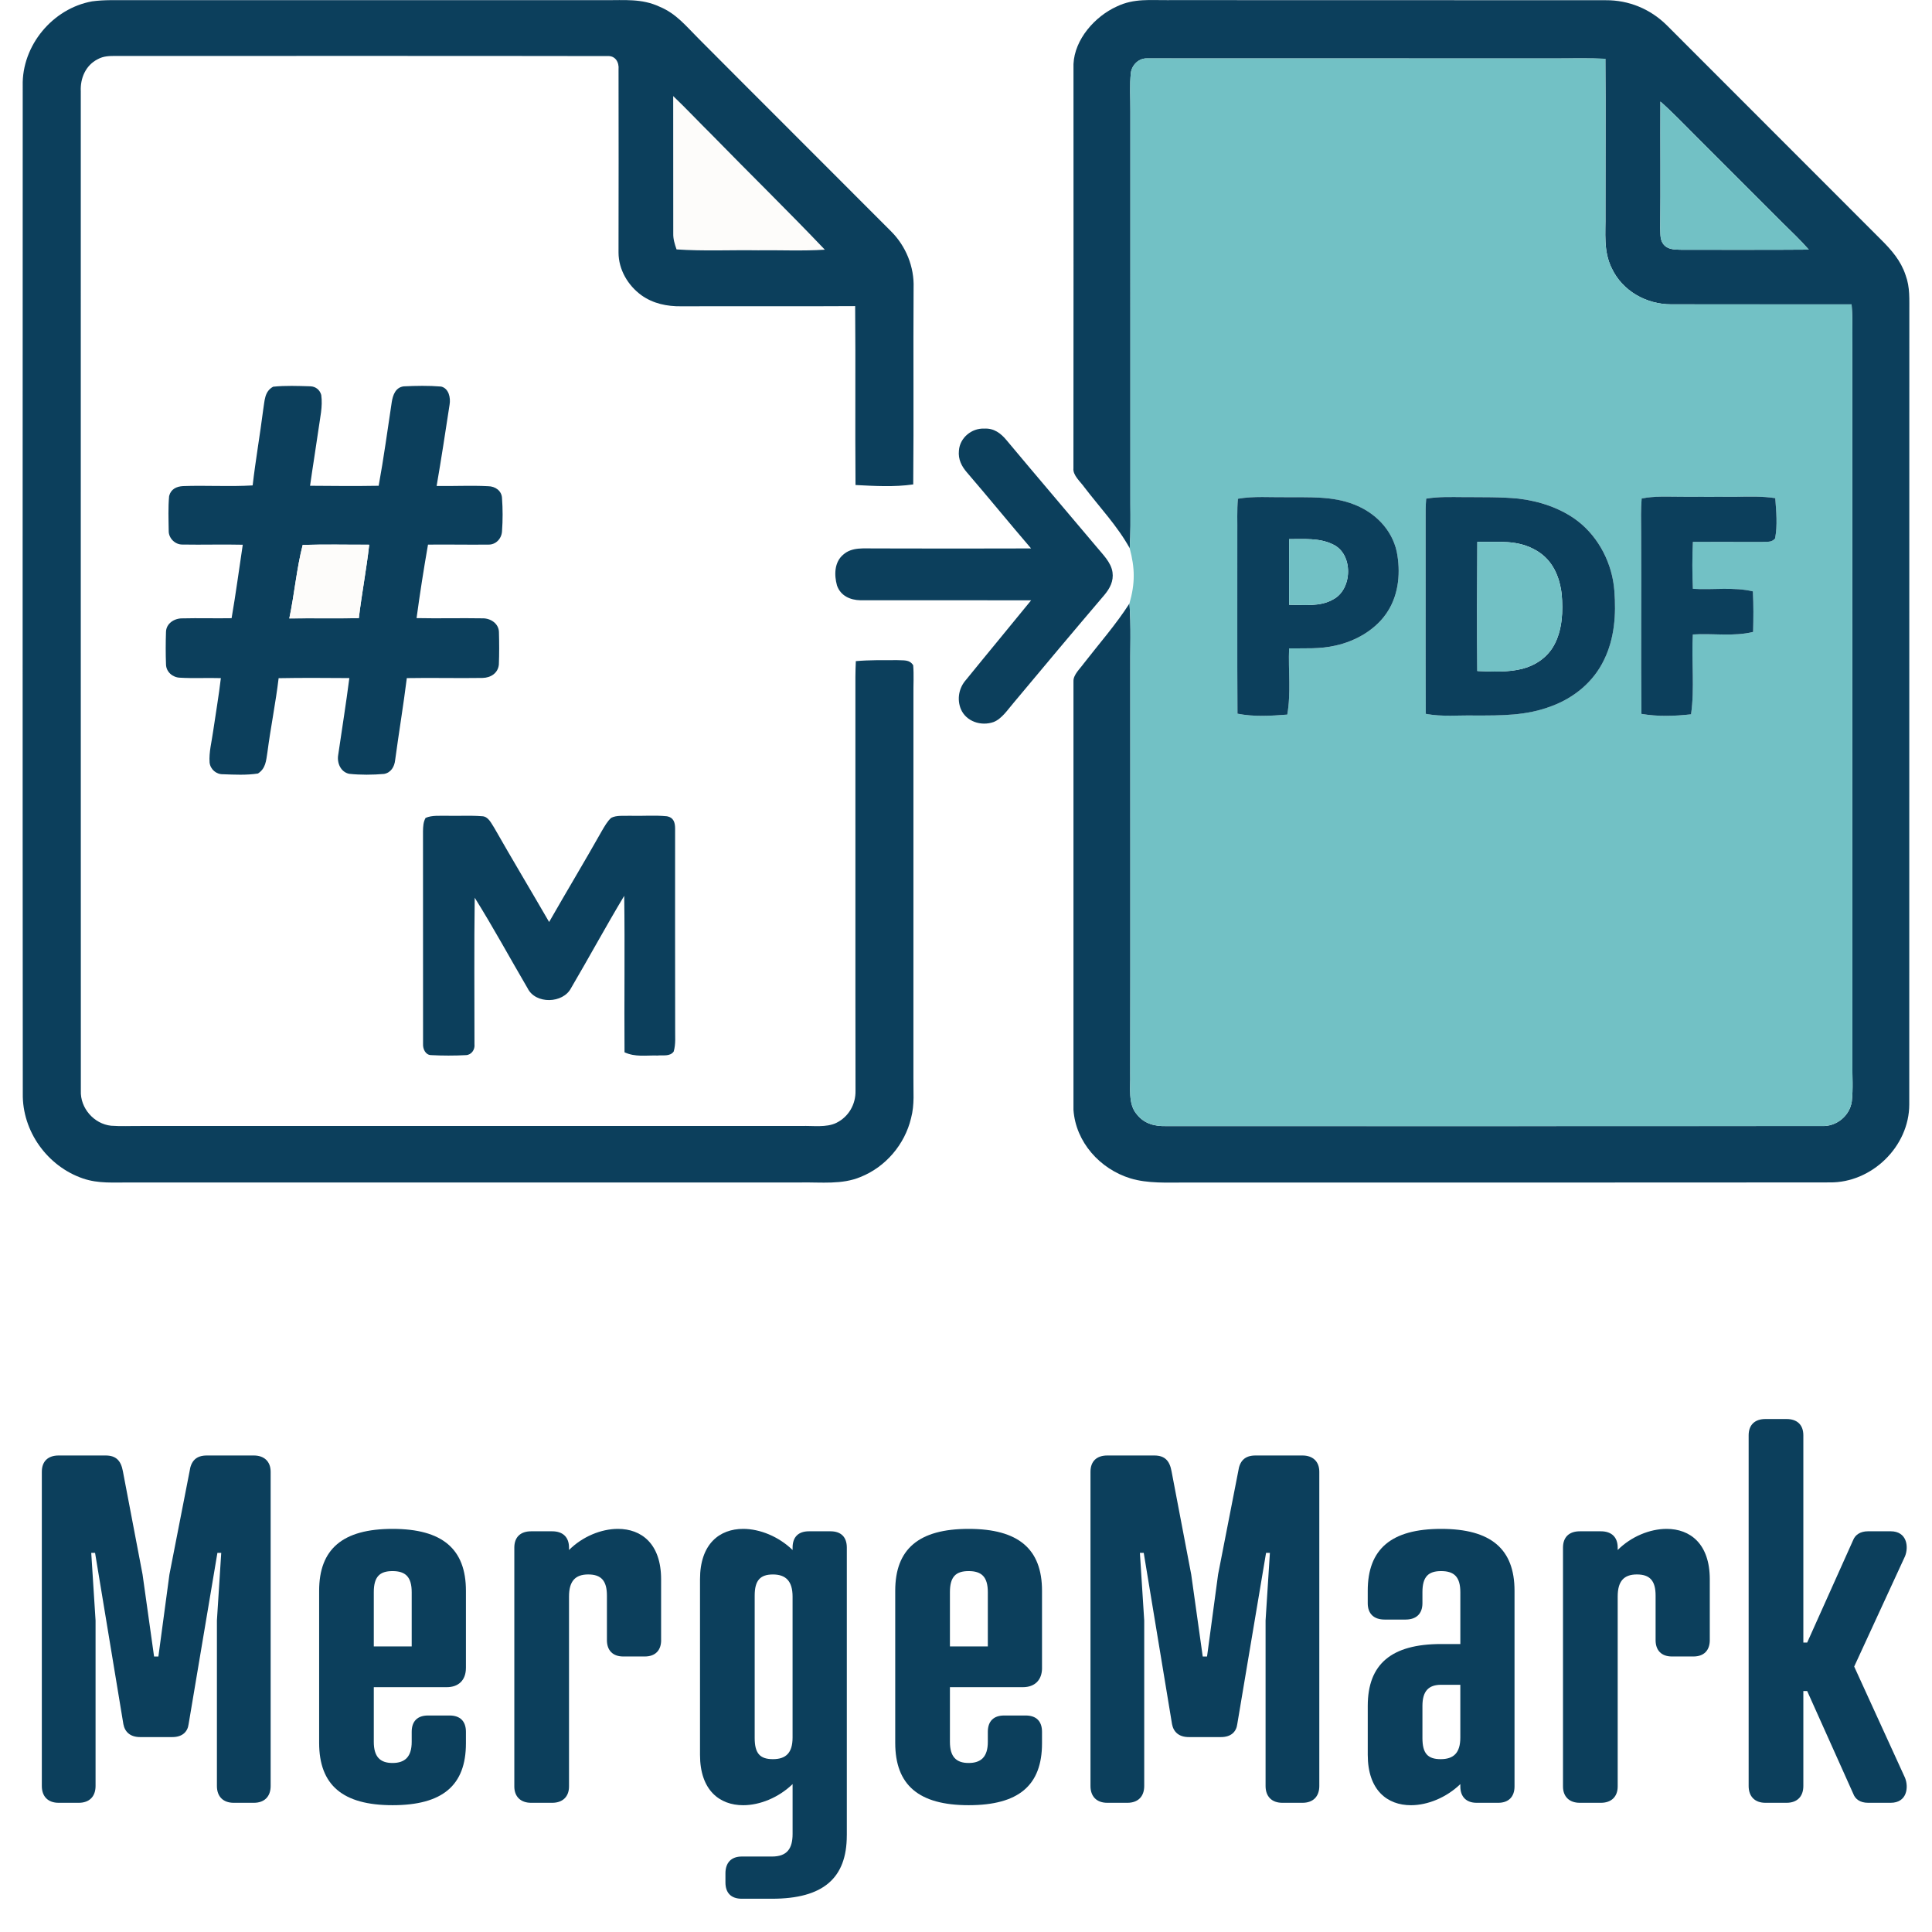
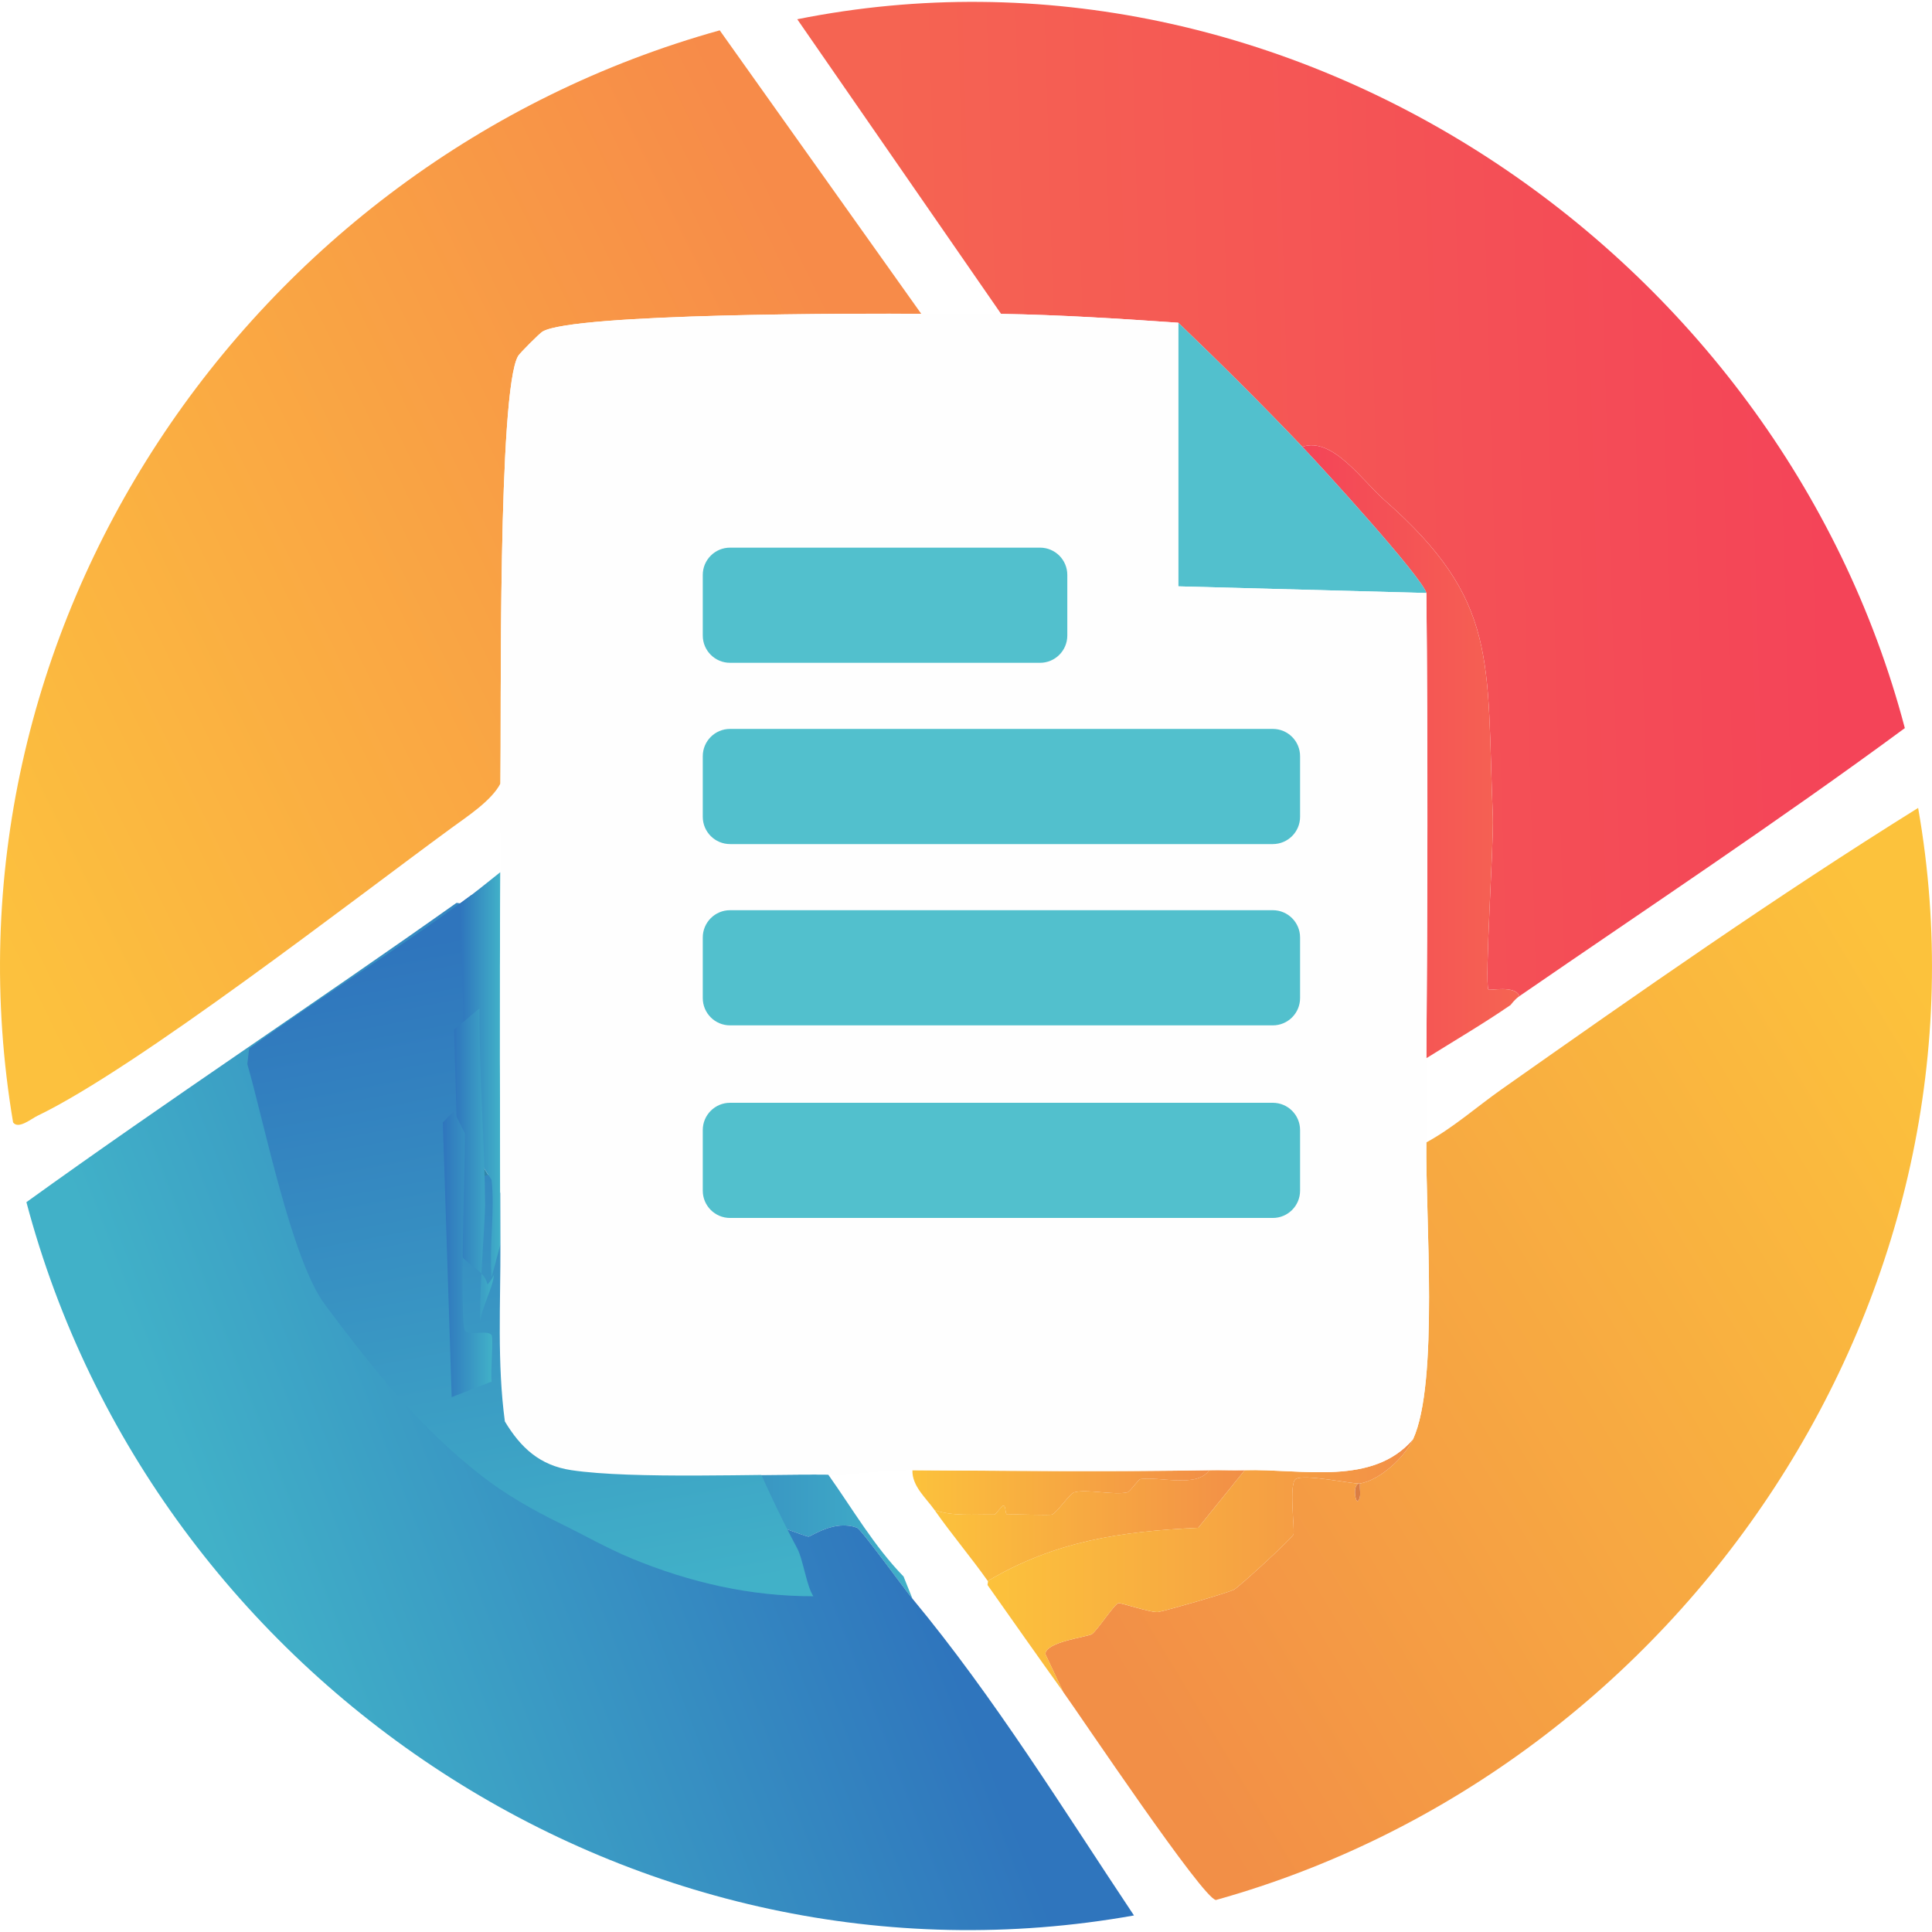
- <svg xmlns="http://www.w3.org/2000/svg" id="uuid-ae72f726-1216-4479-a651-b54694cdd385" data-name="Layer 1" viewBox="0 0 1024 1024">
+ <svg xmlns="http://www.w3.org/2000/svg" xmlns:xlink="http://www.w3.org/1999/xlink" id="uuid-c13af9b0-9d97-4ab8-bc0c-78fbddf2b51a" data-name="Layer 1" viewBox="0 0 850 850">
  <defs>
-     <style>
-       .uuid-fd17e38f-b55d-466f-ace1-4ec67eea3281 {
-         fill: #fdfcfa;
-       }
- 
-       .uuid-f61f11f1-30b3-4bc1-a097-4bf2fbae13db {
-         fill: #0c3f5c;
-       }
- 
-       .uuid-198c080e-2b2d-410f-afb2-165fe4de9834 {
-         fill: #72c1c5;
-       }
-     </style>
+     <linearGradient id="uuid-79558852-6b93-4651-9fe7-2d23dcbcaa5e" x1="803.09" y1="212.02" x2="395.89" y2="223.91" gradientUnits="userSpaceOnUse">
+       <stop offset="0" stop-color="#f44458" />
+       <stop offset="1" stop-color="#f56452" />
+     </linearGradient>
+     <linearGradient id="uuid-2151795c-bee9-498a-bfa7-79e0d5044a56" x1="372.98" y1="147" x2="-33" y2="346.18" gradientUnits="userSpaceOnUse">
+       <stop offset="0" stop-color="#f78b49" />
+       <stop offset="1" stop-color="#fcc13e" />
+     </linearGradient>
+     <linearGradient id="uuid-30030cd8-822a-4ba3-afba-10265bc903e1" x1="572.97" y1="330.73" x2="668.48" y2="330.73" xlink:href="#uuid-79558852-6b93-4651-9fe7-2d23dcbcaa5e" />
+     <linearGradient id="uuid-4f0d7058-352a-4c30-94fa-1ecb25b8a936" x1="880.2" y1="489.84" x2="485.95" y2="726.84" gradientUnits="userSpaceOnUse">
+       <stop offset="0" stop-color="#fcc23c" />
+       <stop offset="1" stop-color="#f28f47" />
+     </linearGradient>
+     <linearGradient id="uuid-773fa282-8176-4c7b-b2c0-e3a979399264" x1="411.18" y1="671.18" x2="547.63" y2="671.18" xlink:href="#uuid-4f0d7058-352a-4c30-94fa-1ecb25b8a936" />
+     <linearGradient id="uuid-7438f36d-f4e5-4c7b-8dd5-6140f1253a80" x1="434.49" y1="688.74" x2="621.7" y2="688.74" xlink:href="#uuid-4f0d7058-352a-4c30-94fa-1ecb25b8a936" />
+     <linearGradient id="uuid-57ddbedb-ebcb-43cb-93dc-7ba5c0cde9e0" x1="401.43" y1="656.66" x2="532.03" y2="656.66" xlink:href="#uuid-4f0d7058-352a-4c30-94fa-1ecb25b8a936" />
+     <linearGradient id="uuid-8b1f8c9f-aa5b-4d64-bd0e-4e2e8a058d8c" x1="251.35" y1="675.09" x2="401.44" y2="675.09" gradientUnits="userSpaceOnUse">
+       <stop offset="0" stop-color="#2f75bd" />
+       <stop offset="1" stop-color="#41b1c8" />
+     </linearGradient>
+     <linearGradient id="uuid-0f7f9b5a-0d41-4d72-bb5a-8b560ec2afb7" x1="372.92" y1="611.06" x2="105.75" y2="714.59" xlink:href="#uuid-8b1f8c9f-aa5b-4d64-bd0e-4e2e8a058d8c" />
+     <linearGradient id="uuid-c2df6c7b-7aed-41a9-ae3e-5ce4eaf95361" x1="200.86" y1="411.57" x2="256.62" y2="709.78" xlink:href="#uuid-8b1f8c9f-aa5b-4d64-bd0e-4e2e8a058d8c" />
+     <linearGradient id="uuid-e11fd8b4-d1d2-4889-803b-93df4621f8c9" x1="202.62" y1="472.87" x2="220.16" y2="472.87" xlink:href="#uuid-8b1f8c9f-aa5b-4d64-bd0e-4e2e8a058d8c" />
+     <linearGradient id="uuid-a720f517-33b0-4e68-809c-751afe0c0097" x1="199.75" y1="512.34" x2="217.33" y2="512.34" xlink:href="#uuid-8b1f8c9f-aa5b-4d64-bd0e-4e2e8a058d8c" />
+     <linearGradient id="uuid-8c4f9956-eadf-4d3f-a09d-76e6eb296a7d" x1="194.83" y1="551.81" x2="216.56" y2="551.81" xlink:href="#uuid-8b1f8c9f-aa5b-4d64-bd0e-4e2e8a058d8c" />
  </defs>
-   <g>
-     <path id="uuid-1eea7f5e-c738-41e9-b7ce-36226dde9849" data-name="p1" class="uuid-f61f11f1-30b3-4bc1-a097-4bf2fbae13db" d="M48.8.72c6.55-.91,13.44-.58,20.07-.64,83.92-.03,167.85-.01,251.77-.01,10.2.13,19.43-.98,28.97,3.49,8.91,3.7,14.08,10.36,20.69,16.94,33.9,34.09,68.02,68.01,101.95,102.08,7.89,7.84,12.37,18.87,11.97,30-.23,34.73.13,69.45-.19,104.17-10.06,1.46-20.47.84-30.59.32-.26-31.62.09-63.23-.19-94.83-30.7.19-61.41-.01-92.11.1-7.57.1-14.92-1.39-21.17-5.85-7.18-5.22-12.11-13.6-12.14-22.59.06-32.35.07-64.74.01-97.08.36-3.78-1.65-7.34-5.79-7.1-86.72-.16-173.75-.03-260.49-.07-3.44,0-6.68,0-9.78,1.74-6.37,3.21-9.3,10.09-8.96,16.99,0,177.7-.03,352.06.03,529.74-.38,9.16,6.92,17.55,16,18.54,5.24.39,10.55.09,15.8.14,116.73-.03,233.44-.04,350.16,0,5.85-.23,13.18.98,18.52-1.68,6.48-3.21,10.26-9.82,10.11-17.02-.13-70.35.01-140.92-.06-211.31-.04-5.45-.03-10.92.23-16.38,7.32-.64,14.57-.51,21.91-.52,3.27.25,6.48-.51,8.49,2.72.42,5.18.06,10.43.13,15.63-.01,67.53-.01,135.04-.01,202.57-.12,7.64.72,14.5-1.27,21.91-3.33,13.89-13.51,25.84-26.81,31.12-9.81,4.11-20.82,2.71-31.24,2.89-118.65.03-237.3,0-355.95.01-8.58-.09-16.61.71-24.9-2.13-18.85-6.44-32.25-25.06-31.88-45.07-.14-177.92-.07-356.08-.04-534.01C11.51,24.18,27.86,4.5,48.8.72Z" />
-     <path id="uuid-4bd14180-d458-483c-a6c0-5ff5fc955c80" data-name="p2" class="uuid-f61f11f1-30b3-4bc1-a097-4bf2fbae13db" d="M619.62.06c77.15.09,154.4-.04,231.54.06,12.18-.07,23.56,4.66,32.21,13.2,37.84,37.88,75.73,75.73,113.56,113.63,5.59,5.54,10.53,11.2,13.05,18.82,2.47,6.63,1.95,12.98,2.01,19.9-.06,139.89.01,279.8-.04,419.69-.01,22.3-19.87,41.61-42.14,41.34-113.83.13-227.68.01-341.51.06-9.45.01-20.03.58-29.14-2.2-16.15-4.95-29.01-19.19-30.2-36.33.01-75.72.01-151.47,0-227.2-.1-3.4,3.43-6.54,5.31-9.19,8.19-10.56,17.15-20.73,24.37-31.99.94,12.31.32,24.42.45,36.82-.03,70.9.09,141.8-.04,212.7.23,6.89-1.35,15.82,3.56,21.34,3.86,4.89,9.48,6.34,15.5,6.15,115.77-.01,231.66.04,347.41-.04,7.74.39,14.87-5.32,15.97-13.01.77-6.66.23-13.51.3-20.23-.1-123.96-.03-247.91-.04-371.87-.09-10.17.36-20.21-.36-30.37-31.86-.04-63.74.01-95.6-.03-13.14.03-25.81-7.03-31.5-19.07-4.56-9.19-3.21-18.71-3.37-28.66-.04-27.48.16-54.96-.04-82.43-8.59-.35-17.19-.17-25.78-.16-72.36-.01-144.72.01-217.09-.03-4.37-.16-7.96,3.33-8.61,7.51-.72,6.64-.22,13.44-.27,20.13-.03,69.45-.03,138.91.01,208.36.06,7.89.14,15.76-.36,23.63-6.42-11.68-15.95-21.72-24.02-32.3-2.03-2.92-6.22-6.34-5.82-10.11.09-71.15.03-143.02.03-214.22.58-13.15,11.39-25.31,23.01-30.55,9.14-4.38,17.87-3.23,27.65-3.34ZM880.07,53.83c-.12,22.36.14,44.71-.1,67.07.16,3.37-.32,6.71,2.34,9.26,2.36,2.32,6.18,2.1,9.25,2.23,22.38-.04,44.77.1,67.14-.09-4.34-4.96-9.1-9.48-13.8-14.09-15.19-15.19-30.37-30.39-45.58-45.58-6.4-6.37-12.49-12.79-19.24-18.8Z" />
-     <path id="uuid-e688d919-1951-4b97-8d61-02e53a3d295e" data-name="p3" class="uuid-198c080e-2b2d-410f-afb2-165fe4de9834" d="M608,30.95c72.36.04,144.72.01,217.09.03,8.59-.01,17.19-.19,25.78.16.2,27.48,0,54.96.04,82.43.16,9.96-1.19,19.48,3.37,28.66,5.69,12.04,18.36,19.1,31.5,19.07,31.86.04,63.74-.01,95.6.03.72,10.16.27,20.2.36,30.37.01,123.96-.06,247.91.04,371.87-.07,6.71.46,13.57-.3,20.23-1.1,7.68-8.23,13.4-15.97,13.01-115.76.09-231.64.03-347.41.04-6.02.19-11.63-1.26-15.5-6.15-4.91-5.53-3.33-14.46-3.56-21.34.13-70.9.01-141.8.04-212.7-.13-12.4.49-24.51-.45-36.82,3.04-10.62,2.97-18.62.13-29.26.51-7.87.42-15.74.36-23.63-.04-69.45-.04-138.91-.01-208.36.06-6.68-.45-13.49.27-20.13.65-4.18,4.24-7.67,8.61-7.51ZM870.1,264.23c-.48,5.74-.33,11.43-.27,17.19.22,32.32-.16,64.65.14,96.96,8.74,1.5,17.52,1.22,26.31.23,2-13.92.16-28.27.95-42.32,10.53-.67,21.73,1.2,31.95-1.35.17-7.18.26-14.3-.13-21.49-10.17-2.45-21.27-.68-31.79-1.36-.38-8.33-.38-16.58,0-24.9,12.14.04,24.28-.01,36.42.03,2.72-.22,5.18.51,7.13-1.82,1.36-6.9.62-14.38.1-21.36-6.76-1.03-13.51-.85-20.33-.72-10.13.04-20.26.03-30.39-.01-6.89,0-13.31-.42-20.1.93ZM656.13,264.36c-.58,6.11-.25,12.36-.33,18.51.06,31.8-.12,63.62.09,95.41,8.83,1.72,17.49,1.16,26.39.48,2.03-11.46.48-23.5.97-35.1,8.42-.1,16.28.45,24.57-1.48,10.94-2.37,21.96-8.74,27.91-18.45,5.77-9.26,6.64-20.82,4.57-31.34-2.58-11.81-11.59-20.79-22.69-25.03-11.37-4.49-23.77-3.69-35.77-3.82-8.45.12-17.44-.64-25.71.82ZM755.91,264.28c-.32,3.76-.32,7.54-.29,11.33.06,34.23-.06,68.48.06,102.73,8.81,1.65,17.1.69,26,.88,14.14-.01,27.3.17,40.73-4.99,11.92-4.41,22.15-12.82,27.71-24.37,5.64-11.49,6.48-24.12,5.53-36.69-1.04-14.3-8.07-28.24-19.48-37.06-8.97-6.83-20.34-10.56-31.44-11.85-9.49-.94-19.3-.69-28.84-.8-6.76-.03-13.28-.3-19.98.81Z" />
-     <path id="uuid-2e2125de-6467-40c2-b05d-a2aa3d776154" data-name="p4" class="uuid-fd17e38f-b55d-466f-ace1-4ec67eea3281" d="M356.81,50.92c6.99,6.66,13.59,13.72,20.45,20.5,19.88,20.39,40.28,40.28,59.92,60.92-11.81.77-23.69.17-35.51.33-14.34-.22-28.78.51-43.09-.48-.94-2.75-1.82-5.44-1.74-8.39-.01-24.27-.03-48.62-.03-72.88Z" />
-     <path id="uuid-2c0057f7-0086-4635-977a-5990f2de1e43" data-name="p5" class="uuid-198c080e-2b2d-410f-afb2-165fe4de9834" d="M880.07,53.83c6.76,6,12.85,12.43,19.24,18.8,15.21,15.19,30.39,30.39,45.58,45.58,4.7,4.62,9.46,9.13,13.8,14.09-22.37.19-44.75.04-67.14.09-3.07-.13-6.89.09-9.25-2.23-2.66-2.55-2.18-5.89-2.34-9.26.25-22.36-.01-44.71.1-67.07Z" />
-     <path id="uuid-193cd949-61f0-427b-a3c8-dd2832a39f90" data-name="p6" class="uuid-f61f11f1-30b3-4bc1-a097-4bf2fbae13db" d="M144.76,204.97c6.51-.69,13.24-.41,19.78-.22,2.82.12,4.99,1.9,5.73,4.6.85,6.22-.65,12.08-1.46,18.2-1.42,9.98-3.07,19.94-4.47,29.92,12.13.1,24.25.22,36.36,0,2.71-14.76,4.7-29.62,6.95-44.44.61-3.75,2.04-7.7,6.31-8.25,6.54-.32,13.3-.45,19.82.1,4.11.94,5.14,5.99,4.51,9.59-2.21,14.37-4.38,28.77-6.87,43.1,9.1.17,18.25-.35,27.32.13,3.75.04,7.19,2.4,7.34,6.37.42,5.61.42,11.72.01,17.33-.14,4.01-3.26,7.44-7.41,7.25-10.61.13-21.23-.12-31.83.01-2.26,12.92-4.3,25.96-6.06,38.95,11.66.25,23.35-.09,35.02.12,4.21-.07,8.52,2.76,8.64,7.25.16,5.67.19,11.52-.04,17.19-.41,4.6-4.31,7.08-8.68,7.15-13.36.22-26.74-.16-40.11.09-1.81,14.53-4.23,28.98-6.19,43.5-.38,3.49-2.23,6.63-5.87,7.29-5.93.52-12.57.58-18.49-.06-4.46-.93-6.53-5.7-5.83-9.93,1.98-13.6,4.17-27.19,5.92-40.82-12.49-.07-24.99-.19-37.48.06-1.58,13.17-4.24,26.18-5.95,39.33-.71,4.44-.87,8.51-5.01,11.2-6.02.94-12.36.61-18.45.39-3.63.12-6.77-2.59-7.18-6.19-.42-5.48,1.17-11.27,1.9-16.73,1.35-9.33,2.98-18.65,4.07-28.03-7.25-.23-14.51.2-21.75-.23-3.81-.14-7.21-3.07-7.32-6.96-.22-5.67-.2-11.59-.01-17.26.09-4.54,4.4-7.26,8.62-7.22,8.71-.22,17.44.07,26.15-.09,2.24-12.92,3.95-25.96,5.92-38.94-10.68-.26-21.36.1-32.02-.1-3.86.06-7.31-3.39-7.23-7.25-.09-6.12-.35-12.36.22-18.45.91-3.66,3.85-5.08,7.36-5.28,12.28-.45,24.63.38,36.91-.36,1.55-13.41,3.89-26.73,5.59-40.12.82-4.66.56-9.64,5.3-12.21ZM153.34,327.78c12.28-.16,24.57.06,36.84-.12,1.55-13.02,4.05-25.91,5.51-38.95-11.73.04-23.53-.26-35.26.12-3.26,12.7-4.37,26.09-7.09,38.95Z" />
-     <path id="uuid-9ecbad37-595d-4577-b7c7-c818f9147a09" data-name="p7" class="uuid-f61f11f1-30b3-4bc1-a097-4bf2fbae13db" d="M521.68,227.17c5.13-.3,8.79,2.48,11.88,6.23,15.78,18.9,31.77,37.59,47.61,56.42,3.26,3.98,7.73,8.2,8.48,13.48.67,4.7-1.39,8.56-4.3,12.04-16.16,18.96-32.18,38.08-48.15,57.21-2.98,3.44-6.23,8.48-10.61,10.15-6.58,2.3-14.48-.23-17.32-6.87-2.16-5.32-1.03-11.28,2.77-15.54,11.42-14.09,23.05-28.03,34.48-42.11-50.13-.08-40.33.01-90.48-.03-5.45-.1-10.53-2.38-12.42-7.84-1.53-5.52-1.46-12.32,3.29-16.32,4.68-4.19,11.04-3.2,16.82-3.31,47.66.09,35.08.09,82.76,0-11.42-13.3-22.48-26.89-33.92-40.19-2.92-3.35-4.8-7.07-4.32-11.65.45-6.76,6.74-12,13.43-11.67Z" />
-     <path id="uuid-50553d16-2cec-4a80-b8ad-417d505063e5" data-name="p8" class="uuid-f61f11f1-30b3-4bc1-a097-4bf2fbae13db" d="M890.2,263.3c10.13.04,20.26.06,30.39.01,6.82-.13,13.57-.3,20.33.72.52,6.97,1.26,14.46-.1,21.36-1.95,2.33-4.41,1.61-7.13,1.82-12.14-.04-24.28.01-36.42-.03-.38,8.32-.38,16.57,0,24.9,10.52.68,21.62-1.09,31.79,1.36.39,7.19.3,14.31.13,21.49-10.22,2.55-21.41.68-31.95,1.35-.8,14.05,1.04,28.4-.95,42.32-8.78.98-17.57,1.27-26.31-.23-.3-32.31.07-64.64-.14-96.96-.06-5.76-.2-11.45.27-17.19,6.79-1.35,13.21-.93,20.1-.93Z" />
-     <path id="uuid-8c1a670d-1144-42d9-a5e5-4c401724cd62" data-name="p9" class="uuid-f61f11f1-30b3-4bc1-a097-4bf2fbae13db" d="M681.84,263.53c12,.13,24.4-.67,35.77,3.82,11.1,4.24,20.11,13.23,22.69,25.03,2.07,10.52,1.2,22.08-4.57,31.34-5.95,9.71-16.97,16.08-27.91,18.45-8.29,1.92-16.15,1.37-24.57,1.48-.49,11.6,1.06,23.64-.97,35.1-8.9.68-17.57,1.24-26.39-.48-.2-31.79-.03-63.61-.09-95.41.09-6.15-.25-12.4.33-18.51,8.28-1.46,17.26-.71,25.71-.82ZM683.27,285.74c-.03,11.6-.07,23.21-.01,34.8,7.6.01,16.48,1.16,23.28-2.82,10.4-5.32,10.85-24.12-.03-29.16-7.22-3.59-15.45-2.75-23.24-2.82Z" />
-     <path id="uuid-1178a121-2f47-402c-b9f7-ac632ff5a29a" data-name="p10" class="uuid-f61f11f1-30b3-4bc1-a097-4bf2fbae13db" d="M775.89,263.47c9.54.1,19.35-.14,28.84.8,11.1,1.29,22.47,5.02,31.44,11.85,11.4,8.81,18.43,22.76,19.48,37.06.96,12.57.12,25.21-5.53,36.69-5.56,11.55-15.79,19.95-27.71,24.37-13.43,5.17-26.59,4.98-40.73,4.99-8.9-.19-17.19.77-26-.88-.12-34.25,0-68.5-.06-102.73-.03-3.79-.03-7.57.29-11.33,6.7-1.11,13.23-.84,19.98-.81ZM783.03,287.19c-.13,22.8-.17,45.65-.01,68.46,7.78.35,16.44.77,24.03-1.22,6.9-1.84,13.02-5.99,16.54-12.3,4.51-8.09,4.96-18.36,4.11-27.39-1.1-9.25-4.85-17.87-13.12-22.79-10.23-6.14-20.23-4.51-31.54-4.76Z" />
-     <path id="uuid-3074e6cb-cdf2-47d4-86af-aa662bc8bebd" data-name="p11" class="uuid-198c080e-2b2d-410f-afb2-165fe4de9834" d="M683.27,285.74c7.78.07,16.02-.77,23.24,2.82,10.88,5.04,10.43,23.83.03,29.16-6.8,3.98-15.68,2.84-23.28,2.82-.06-11.59-.01-23.19.01-34.8Z" />
-     <path id="uuid-0b075422-7307-42b7-9f0a-c2a59d039a61" data-name="p12" class="uuid-198c080e-2b2d-410f-afb2-165fe4de9834" d="M783.03,287.19c11.32.25,21.31-1.37,31.54,4.76,8.28,4.92,12.02,13.54,13.12,22.79.85,9.03.41,19.3-4.11,27.39-3.52,6.31-9.64,10.46-16.54,12.3-7.6,1.98-16.25,1.56-24.03,1.22-.16-22.8-.12-45.65.01-68.46Z" />
-     <path id="uuid-ac721d8d-ed6c-471e-8d59-8d0bb5d60719" data-name="p13" class="uuid-fd17e38f-b55d-466f-ace1-4ec67eea3281" d="M160.43,288.82c11.73-.38,23.53-.07,35.26-.12-1.46,13.04-3.96,25.93-5.51,38.95-12.27.17-24.55-.04-36.84.12,2.72-12.86,3.83-26.25,7.09-38.95Z" />
-     <path id="uuid-bfa9ae1e-9bd5-4878-8e27-d1068ef4ff09" data-name="p14" class="uuid-f61f11f1-30b3-4bc1-a097-4bf2fbae13db" d="M236.92,432.38c6.15.16,12.36-.26,18.48.23,3.44.04,4.91,3.68,6.54,6.12,9.54,16.74,19.45,33.27,29.11,49.95,9.25-16.21,18.88-32.18,28.04-48.44,1.37-2.32,2.82-4.95,4.85-6.76,2.82-1.49,6.79-.97,9.9-1.1,6.54.2,13.18-.39,19.68.26,3.44.62,4.28,3.23,4.3,6.38.01,35.18-.06,70.58.03,105.74-.09,4.09.43,8.68-.8,12.62-2.03,2.72-5.63,1.77-8.59,2.07-6.22-.17-11.66.93-17.45-1.71-.2-27.64.22-55.3-.16-82.94-9.68,16.12-18.64,32.67-28.16,48.88-4.25,8.29-18.85,8.67-23.04.13-9.36-15.97-18.22-32.31-28.04-48-.36,25.89-.12,51.79-.13,77.66.35,2.79-1.58,5.66-4.49,5.77-6,.32-12.59.32-18.59-.01-2.89-.1-4.31-3.28-4.17-5.85-.04-37.49.01-75.43-.03-112.89.06-2.45.14-4.77,1.36-6.97,3.33-1.53,7.74-1.06,11.36-1.14Z" />
+   <g id="uuid-a69c2383-0e53-4e3f-8a40-a8e90512b5d9" data-name="Generative Object">
+     <g>
+       <path d="M668.48,438.27c-1.78-5.02-13.32-2.31-13.64-2.92-1.76-3.37,2.41-64.98,1.95-76.02-2.89-68.91,2.92-94.92-47.75-139.37-9.65-8.46-22.8-27.92-36.06-23.39-17.61-18.52-36.12-36.88-54.58-54.58-25.64-1.78-52.32-3.47-77.97-3.9L350.76,8.47c216.08-43.27,431.93,101.88,487.29,311.87-55.44,40.85-112.89,78.89-169.58,117.93Z" style="fill: url(#uuid-79558852-6b93-4651-9fe7-2d23dcbcaa5e);" />
+       <path d="M405.34,138.09c-25.7-.23-152.89-.29-166.65,7.8-1.27.75-9.95,9.43-10.72,10.72-9.02,15.08-7.39,158.04-7.8,188.1-3.89,7.54-14.61,14.49-21.44,19.49-43.9,32.11-138.28,105.52-182.25,126.7-2.8,1.35-8.4,6.09-10.72,2.92C-30.58,277.89,108.97,71.16,316.65,13.35l88.69,124.75Z" style="fill: url(#uuid-2151795c-bee9-498a-bfa7-79e0d5044a56);" />
+       <path d="M668.48,438.27c-2.34,1.61-3.67,3.74-3.9,3.9-11.91,8.19-24.76,15.73-37.03,23.39.51-68.14.69-136.52,0-204.66-2.06-7.19-46.13-55.44-54.58-64.32,13.26-4.53,26.41,14.93,36.06,23.39,50.67,44.44,44.87,70.46,47.75,139.37.46,11.04-3.71,72.65-1.95,76.02.32.62,11.87-2.1,13.64,2.92Z" style="fill: url(#uuid-30030cd8-822a-4ba3-afba-10265bc903e1);" />
+     </g>
+     <g>
+       <path d="M467.71,744.29l-7.8-16.57c.21-5.46,18.39-7.46,20.47-8.77,2.24-1.42,9.7-13.02,11.7-13.64.86-.27,14.72,4.43,17.54,3.9,4.17-.79,29.66-8.15,33.14-9.75,2.16-.99,25.68-22.69,26.31-24.36.68-1.78-2.13-22.16.97-24.36,3.48-2.47,25.67,2.35,28.26,1.95-3.27-.05-2.2,7.88-.97,7.8,1.88-1.92.7-5.22.97-7.8,8.52-1.32,19.71-11.48,23.39-19.49,11.42-24.84,5.39-98.56,5.85-130.59,11.9-6.49,22.14-15.65,33.14-23.39,60.16-42.38,120.75-84.84,183.22-123.77,37.61,213.81-102.86,422.89-308.94,480.47-5.67-.44-59.3-80.55-67.25-91.61Z" style="fill: url(#uuid-4f0d7058-352a-4c30-94fa-1ecb25b8a936);" />
+       <path d="M547.63,646.83l-20.47,25.34c-33.83,1.55-63.05,5.84-92.59,23.39-7.41-10.5-15.95-20.54-23.39-31.19,7.85,2.8,17.55,1.82,26.31,1.95.72.01,3.12-3.87,3.9-3.9,1.42-.06.54,3.97,1.95,3.9,4.19-.23,18.15.45,19.49,0,2.14-.72,7.74-9.15,9.75-9.75,5.47-1.62,17.17,1.35,23.39,0,1.23-.27,4.74-5.68,5.85-5.85,8.34-1.23,24.75,4.05,30.21-3.9,5.17-.09,10.42.13,15.59,0Z" style="fill: url(#uuid-773fa282-8176-4c7b-b2c0-e3a979399264);" />
+       <path d="M598.31,652.68c-2.59.4-24.79-4.42-28.26-1.95-3.1,2.2-.3,22.58-.97,24.36-.64,1.68-24.16,23.37-26.31,24.36-3.47,1.6-28.97,8.96-33.14,9.75-2.83.53-16.69-4.17-17.54-3.9-2,.63-9.45,12.23-11.7,13.64-2.07,1.31-20.26,3.31-20.47,8.77l7.8,16.57c-11.14-15.5-22.13-31.19-33.14-46.78-.31-.43.31-1.52,0-1.95,29.53-17.55,58.75-21.84,92.59-23.39l20.47-25.34c25.54-.65,56.34,7.13,74.07-13.64-3.68,8.01-14.87,18.18-23.39,19.49Z" style="fill: url(#uuid-7438f36d-f4e5-4c7b-8dd5-6140f1253a80);" />
+       <path d="M532.03,646.83c-5.46,7.95-21.87,2.67-30.21,3.9-1.11.16-4.62,5.58-5.85,5.85-6.22,1.35-17.92-1.62-23.39,0-2.01.59-7.6,9.03-9.75,9.75-1.34.45-15.3-.23-19.49,0-1.41.08-.53-3.96-1.95-3.9-.77.03-3.18,3.91-3.9,3.9-8.76-.13-18.47.85-26.31-1.95-3.66-5.24-9.98-10.51-9.75-17.54,43.43.27,87.18.74,130.59,0Z" style="fill: url(#uuid-57ddbedb-ebcb-43cb-93dc-7ba5c0cde9e0);" />
+       <path d="M364.4,648.78c10.63,14.98,20.25,31.61,33.14,44.83l3.9,9.75c-3.96-4.77-22.51-30.49-24.36-31.19-10.03-3.75-20.29,3.97-21.44,3.9-.83-.05-15.09-5.19-15.59-5.85-.66-.85-.05-15.2-5.85-19.49l-82.84-3.9c27.04,4.04,82.64,1.63,113.05,1.95Z" style="fill: url(#uuid-8b1f8c9f-aa5b-4d64-bd0e-4e2e8a058d8c);" />
+       <path d="M220.16,547.42c.07,25.9-1.5,52.23,1.95,77.97-5.16-8.56-4.5-7.59-5.85-17.54-.54-4.02.88-19.21,0-20.47-1.79-2.54-9.91.59-11.7-1.95-2.5-3.55.11-74.41,0-86.74-.07-7.77.05-15.62,0-23.39,8.15,9.76,4.04,20.77,5.85,32.16.84,5.29,5.77,11.05,5.85,11.7,1.54,13.37-1.13,29.19,0,42.88l3.9-14.62Z" style="fill: #3187aa;" />
+       <g>
+         <path d="M204.57,475.3c.05,7.77-.07,15.62,0,23.39l-4.87-9.75-4.87,4.87,3.9,120.85,17.54-6.82c1.34,9.96.69,8.98,5.85,17.54,6.96,11.56,15.35,19.36,29.24,21.44l82.84,3.9c5.8,4.3,5.19,18.64,5.85,19.49.51.66,14.76,5.8,15.59,5.85,1.15.07,11.41-7.65,21.44-3.9,1.85.69,20.4,26.41,24.36,31.19,36.06,43.44,66.17,92.45,97.46,139.37-54.52,9.72-108.72,8.21-160.24-2.84s-100.35-31.63-144.12-60.05c-43.77-28.42-82.48-64.67-113.76-107.06s-55.12-90.91-69.16-143.87c62.3-44.9,126.44-87.17,189.07-131.57.43-.31,1.52.31,1.95,0l1.95,77.97Z" style="fill: url(#uuid-0f7f9b5a-0d41-4d72-bb5a-8b560ec2afb7);" />
+         <path d="M109.6,461.34c31.89-23.01,65.44-43.66,97.71-67.49,1.49-1.1,3.58,25.05,5.03,23.9,0,.79.27,13.19.27,13.98,0,4.68-.02,9.39-.02,14.07,0,.37-2.44-4.14-2.44-3.77,0,.23-2.44,2.9-2.44,3.14-.02,4.09,1.91,68.6,1.9,72.69,0,.64,8.73-2.14,8.77-1.5.33,5.64.4,5.73,2.92,10.68,3.57,7.01,7.67,12.23,14.61,14.54,0,2.8,41.42,7.56,41.42,10.36,2.9,2.85,2.6,10.73,2.92,11.86.26.89,7.38,4.03,7.8,4.62.57.8,5.71-2.3,10.72.33.93,3.4,9.87,19.45,12.2,24.76,12.75,29,24.61,59.32,39.81,87.8,2.57,4.82,4.04,16.44,7.06,20.97-27.66.06-54.22-6.02-79.89-16.6-10.86-4.49-21.22-10.46-32.13-15.78s-23.87-12.62-34.45-21.03c-2.99-2.38-5.97-4.76-8.84-7.23-22.2-19.23-40.48-42.08-59.6-67.71-14.73-19.74-26.97-81.29-34.12-105.77.25-2.24.52-4.51.8-6.8Z" style="fill: url(#uuid-c2df6c7b-7aed-41a9-ae3e-5ce4eaf95361);" />
+         <path d="M220.16,547.42l-3.9,14.62c-1.13-13.69,1.54-29.51,0-42.88-.07-.65-5.01-6.41-5.85-11.7-1.8-11.39,2.3-22.4-5.85-32.16l-1.95-77.97c1.51-1.08,2.99-2.18,4.47-3.3s2.94-2.26,4.39-3.41c2.91-2.3,5.79-4.63,8.68-6.93-.21,27.26-.24,54.56-.21,81.86.03,27.3.14,54.6.21,81.87Z" style="fill: url(#uuid-e11fd8b4-d1d2-4889-803b-93df4621f8c9);" />
+         <path d="M213.4,530.37c.04,6.17-3.2,48.91-1.95,50.68.33-5.57,5.72-15.05,5.85-20.47.4.3-2.8,5.02-2.92,4.39-1.11-5.66-7.62-7.79-11.7-12.67l-2.92-99.41c3.01-2.16,8.31-6.96,11.21-9.26-.21,27.26,2.28,59.47,2.44,86.74Z" style="fill: url(#uuid-a720f517-33b0-4e68-809c-751afe0c0097);" />
+         <path d="M204.57,498.69c.11,12.33-2.5,83.19,0,86.74,1.79,2.54,9.91-.59,11.7,1.95.88,1.26-.54,16.44,0,20.47l-17.54,6.82-3.9-120.85,4.87-4.87,4.87,9.75Z" style="fill: url(#uuid-8c4f9956-eadf-4d3f-a09d-76e6eb296a7d);" />
+       </g>
+       <path d="M598.31,652.68c-.27,2.57.9,5.87-.97,7.8-1.22.08-2.29-7.84.97-7.8Z" style="fill: #da7d43;" />
+     </g>
  </g>
  <g>
-     <path class="uuid-f61f11f1-30b3-4bc1-a097-4bf2fbae13db" d="M74.29,920.69c-5.34,0-8.14-2.8-8.9-6.87l-15-90.77h-2.03l2.29,35.85v87.72c0,5.59-3.31,8.9-8.9,8.9h-10.68c-5.59,0-8.9-3.31-8.9-8.9v-166.54c0-5.59,3.31-8.64,8.9-8.64h24.92c5.59,0,8.14,2.8,9.15,8.39l10.42,54.67,6.1,43.48h2.29l5.85-43.48,10.68-54.67c.76-5.59,3.56-8.39,9.15-8.39h24.92c5.34,0,8.9,3.05,8.9,8.64v166.54c0,5.59-3.31,8.9-8.9,8.9h-10.68c-5.59,0-8.9-3.31-8.9-8.9v-87.72l2.29-35.85h-2.03l-15.26,90.77c-.51,4.07-3.31,6.87-8.65,6.87h-17.04Z" />
-     <path class="uuid-f61f11f1-30b3-4bc1-a097-4bf2fbae13db" d="M246.94,884.07c0,6.36-3.81,10.17-10.17,10.17h-38.65v28.99c0,7.88,3.31,11.19,9.92,11.19s10.17-3.3,10.17-11.19v-5.34c0-5.59,3.05-8.64,8.65-8.64h11.44c5.59,0,8.65,3.05,8.65,8.64v6.1c0,22.38-12.46,32.8-38.9,32.8s-38.9-10.68-38.9-33.05v-80.6c0-22.12,12.46-32.8,38.9-32.8s38.9,10.68,38.9,32.8v40.94ZM198.12,872.63h20.09v-28.73c0-8.14-3.31-11.19-10.17-11.19s-9.92,3.05-9.92,11.19v28.73Z" />
-     <path class="uuid-f61f11f1-30b3-4bc1-a097-4bf2fbae13db" d="M350.42,869.33c0,5.34-3.05,8.64-8.65,8.64h-11.44c-5.59,0-8.65-3.3-8.65-8.64v-23.65c0-7.88-3.05-11.19-9.92-11.19s-10.17,3.56-10.17,11.7v100.69c0,5.34-3.31,8.64-8.9,8.64h-11.19c-5.59,0-8.9-3.31-8.9-8.64v-126.62c0-5.59,3.31-8.64,8.9-8.64h11.19c5.59,0,8.9,3.05,8.9,8.64v1.27c7.12-7.12,17.04-11.19,25.93-11.19,12.46,0,22.88,7.88,22.88,26.7v32.29Z" />
-     <path class="uuid-f61f11f1-30b3-4bc1-a097-4bf2fbae13db" d="M448.82,972.81c0,22.63-12.46,33.56-39.66,33.56h-16.02c-5.59,0-8.64-3.05-8.64-8.64v-4.83c0-5.59,3.05-8.9,8.64-8.9h16.02c7.88,0,10.93-4.07,10.93-11.95v-26.44c-7.37,7.12-17.29,11.19-26.19,11.19-12.46,0-22.88-7.88-22.88-26.7v-93.06c0-18.82,10.42-26.7,22.88-26.7,8.9,0,18.82,4.07,26.19,11.19v-1.27c0-5.59,3.05-8.64,8.65-8.64h11.44c5.59,0,8.65,3.05,8.65,8.64v152.55ZM400,921.2c0,8.14,2.8,11.19,9.66,11.19s10.42-3.3,10.42-11.44v-74.75c0-8.14-3.56-11.7-10.42-11.7s-9.66,3.31-9.66,11.19v75.51Z" />
-     <path class="uuid-f61f11f1-30b3-4bc1-a097-4bf2fbae13db" d="M552.3,884.07c0,6.36-3.81,10.17-10.17,10.17h-38.65v28.99c0,7.88,3.31,11.19,9.92,11.19s10.17-3.3,10.17-11.19v-5.34c0-5.59,3.05-8.64,8.64-8.64h11.44c5.59,0,8.64,3.05,8.64,8.64v6.1c0,22.38-12.46,32.8-38.9,32.8s-38.9-10.68-38.9-33.05v-80.6c0-22.12,12.46-32.8,38.9-32.8s38.9,10.68,38.9,32.8v40.94ZM503.48,872.63h20.09v-28.73c0-8.14-3.31-11.19-10.17-11.19s-9.92,3.05-9.92,11.19v28.73Z" />
-     <path class="uuid-f61f11f1-30b3-4bc1-a097-4bf2fbae13db" d="M630.1,920.69c-5.34,0-8.14-2.8-8.9-6.87l-15-90.77h-2.03l2.29,35.85v87.72c0,5.59-3.31,8.9-8.9,8.9h-10.68c-5.59,0-8.9-3.31-8.9-8.9v-166.54c0-5.59,3.31-8.64,8.9-8.64h24.92c5.59,0,8.14,2.8,9.15,8.39l10.42,54.67,6.1,43.48h2.29l5.85-43.48,10.68-54.67c.76-5.59,3.56-8.39,9.15-8.39h24.92c5.34,0,8.9,3.05,8.9,8.64v166.54c0,5.59-3.31,8.9-8.9,8.9h-10.68c-5.59,0-8.9-3.31-8.9-8.9v-87.72l2.29-35.85h-2.03l-15.26,90.77c-.51,4.07-3.3,6.87-8.64,6.87h-17.04Z" />
-     <path class="uuid-f61f11f1-30b3-4bc1-a097-4bf2fbae13db" d="M774.01,871.36v-27.46c0-8.14-3.31-11.19-10.17-11.19s-9.92,3.05-9.92,11.19v5.85c0,5.59-3.3,8.65-8.9,8.65h-11.19c-5.59,0-8.9-3.05-8.9-8.65v-6.61c0-22.12,12.46-32.8,38.9-32.8s38.9,10.68,38.9,32.8v103.74c0,5.34-3.05,8.64-8.64,8.64h-11.44c-5.59,0-8.64-3.31-8.64-8.64v-1.27c-7.37,7.12-17.29,11.19-26.19,11.19-12.46,0-22.88-7.88-22.88-26.7v-25.93c0-22.12,12.46-32.8,38.9-32.8h10.17ZM763.84,892.97c-6.61,0-9.92,3.3-9.92,11.19v17.04c0,8.14,2.8,11.19,9.66,11.19s10.42-3.3,10.42-11.44v-27.97h-10.17Z" />
-     <path class="uuid-f61f11f1-30b3-4bc1-a097-4bf2fbae13db" d="M906.22,869.33c0,5.34-3.05,8.64-8.64,8.64h-11.44c-5.59,0-8.64-3.3-8.64-8.64v-23.65c0-7.88-3.05-11.19-9.92-11.19s-10.17,3.56-10.17,11.7v100.69c0,5.34-3.3,8.64-8.9,8.64h-11.19c-5.59,0-8.9-3.31-8.9-8.64v-126.62c0-5.59,3.31-8.64,8.9-8.64h11.19c5.59,0,8.9,3.05,8.9,8.64v1.27c7.12-7.12,17.04-11.19,25.93-11.19,12.46,0,22.88,7.88,22.88,26.7v32.29Z" />
-     <path class="uuid-f61f11f1-30b3-4bc1-a097-4bf2fbae13db" d="M955.81,870.6h2.03l24.41-54.41c1.02-2.54,3.56-4.58,7.88-4.58h11.95c8.64,0,9.66,8.14,7.63,13.22l-26.95,58.48,26.95,58.99c2.03,5.08,1.02,13.22-7.63,13.22h-11.95c-4.32,0-6.87-2.03-7.88-4.83l-24.41-54.41h-2.03v50.34c0,5.59-3.3,8.9-8.9,8.9h-11.19c-5.59,0-8.9-3.31-8.9-8.9v-185.86c0-5.59,3.31-8.65,8.9-8.65h11.19c5.59,0,8.9,3.05,8.9,8.65v109.84Z" />
+     <path d="M572.97,196.57c8.44,8.88,52.52,57.13,54.58,64.32l-109.15-2.92v-115.98c18.46,17.7,36.97,36.06,54.58,54.58Z" style="fill: #52c0cd;" />
+     <g>
+       <path d="M440.42,138.09c25.65.42,52.33,2.12,77.97,3.9v115.98l109.15,2.92c.69,68.14.51,136.52,0,204.66-.09,12.29.18,24.59,0,37.03-.46,32.03,5.57,105.76-5.85,130.59-17.73,20.77-48.53,13-74.07,13.64-5.17.13-10.42-.09-15.59,0-43.42.74-87.16.27-130.59,0-11.86-.07-25.18,2.07-37.03,1.95-30.41-.32-86.01,2.09-113.05-1.95-13.89-2.08-22.28-9.88-29.24-21.44-3.45-25.73-1.88-52.07-1.95-77.97-.14-54.53-.41-109.2,0-163.73.1-12.94-.17-26.14,0-38.98.4-30.05-1.22-173.02,7.8-188.1.77-1.29,9.45-9.98,10.72-10.72,13.77-8.09,140.95-8.03,166.65-7.8,11.57.11,23.7-.19,35.09,0Z" style="fill: #fefefe;" />
+       <rect x="309.19" y="400.45" width="262.79" height="50.67" rx="12" ry="12" style="fill: #52c0cd;" />
+       <rect x="309.19" y="320.69" width="262.79" height="50.67" rx="12" ry="12" style="fill: #52c0cd;" />
+       <rect x="309.19" y="240.94" width="160.38" height="50.67" rx="12" ry="12" style="fill: #52c0cd;" />
+       <rect x="309.19" y="485.18" width="262.79" height="50.67" rx="12" ry="12" style="fill: #52c0cd;" />
+     </g>
  </g>
</svg>
